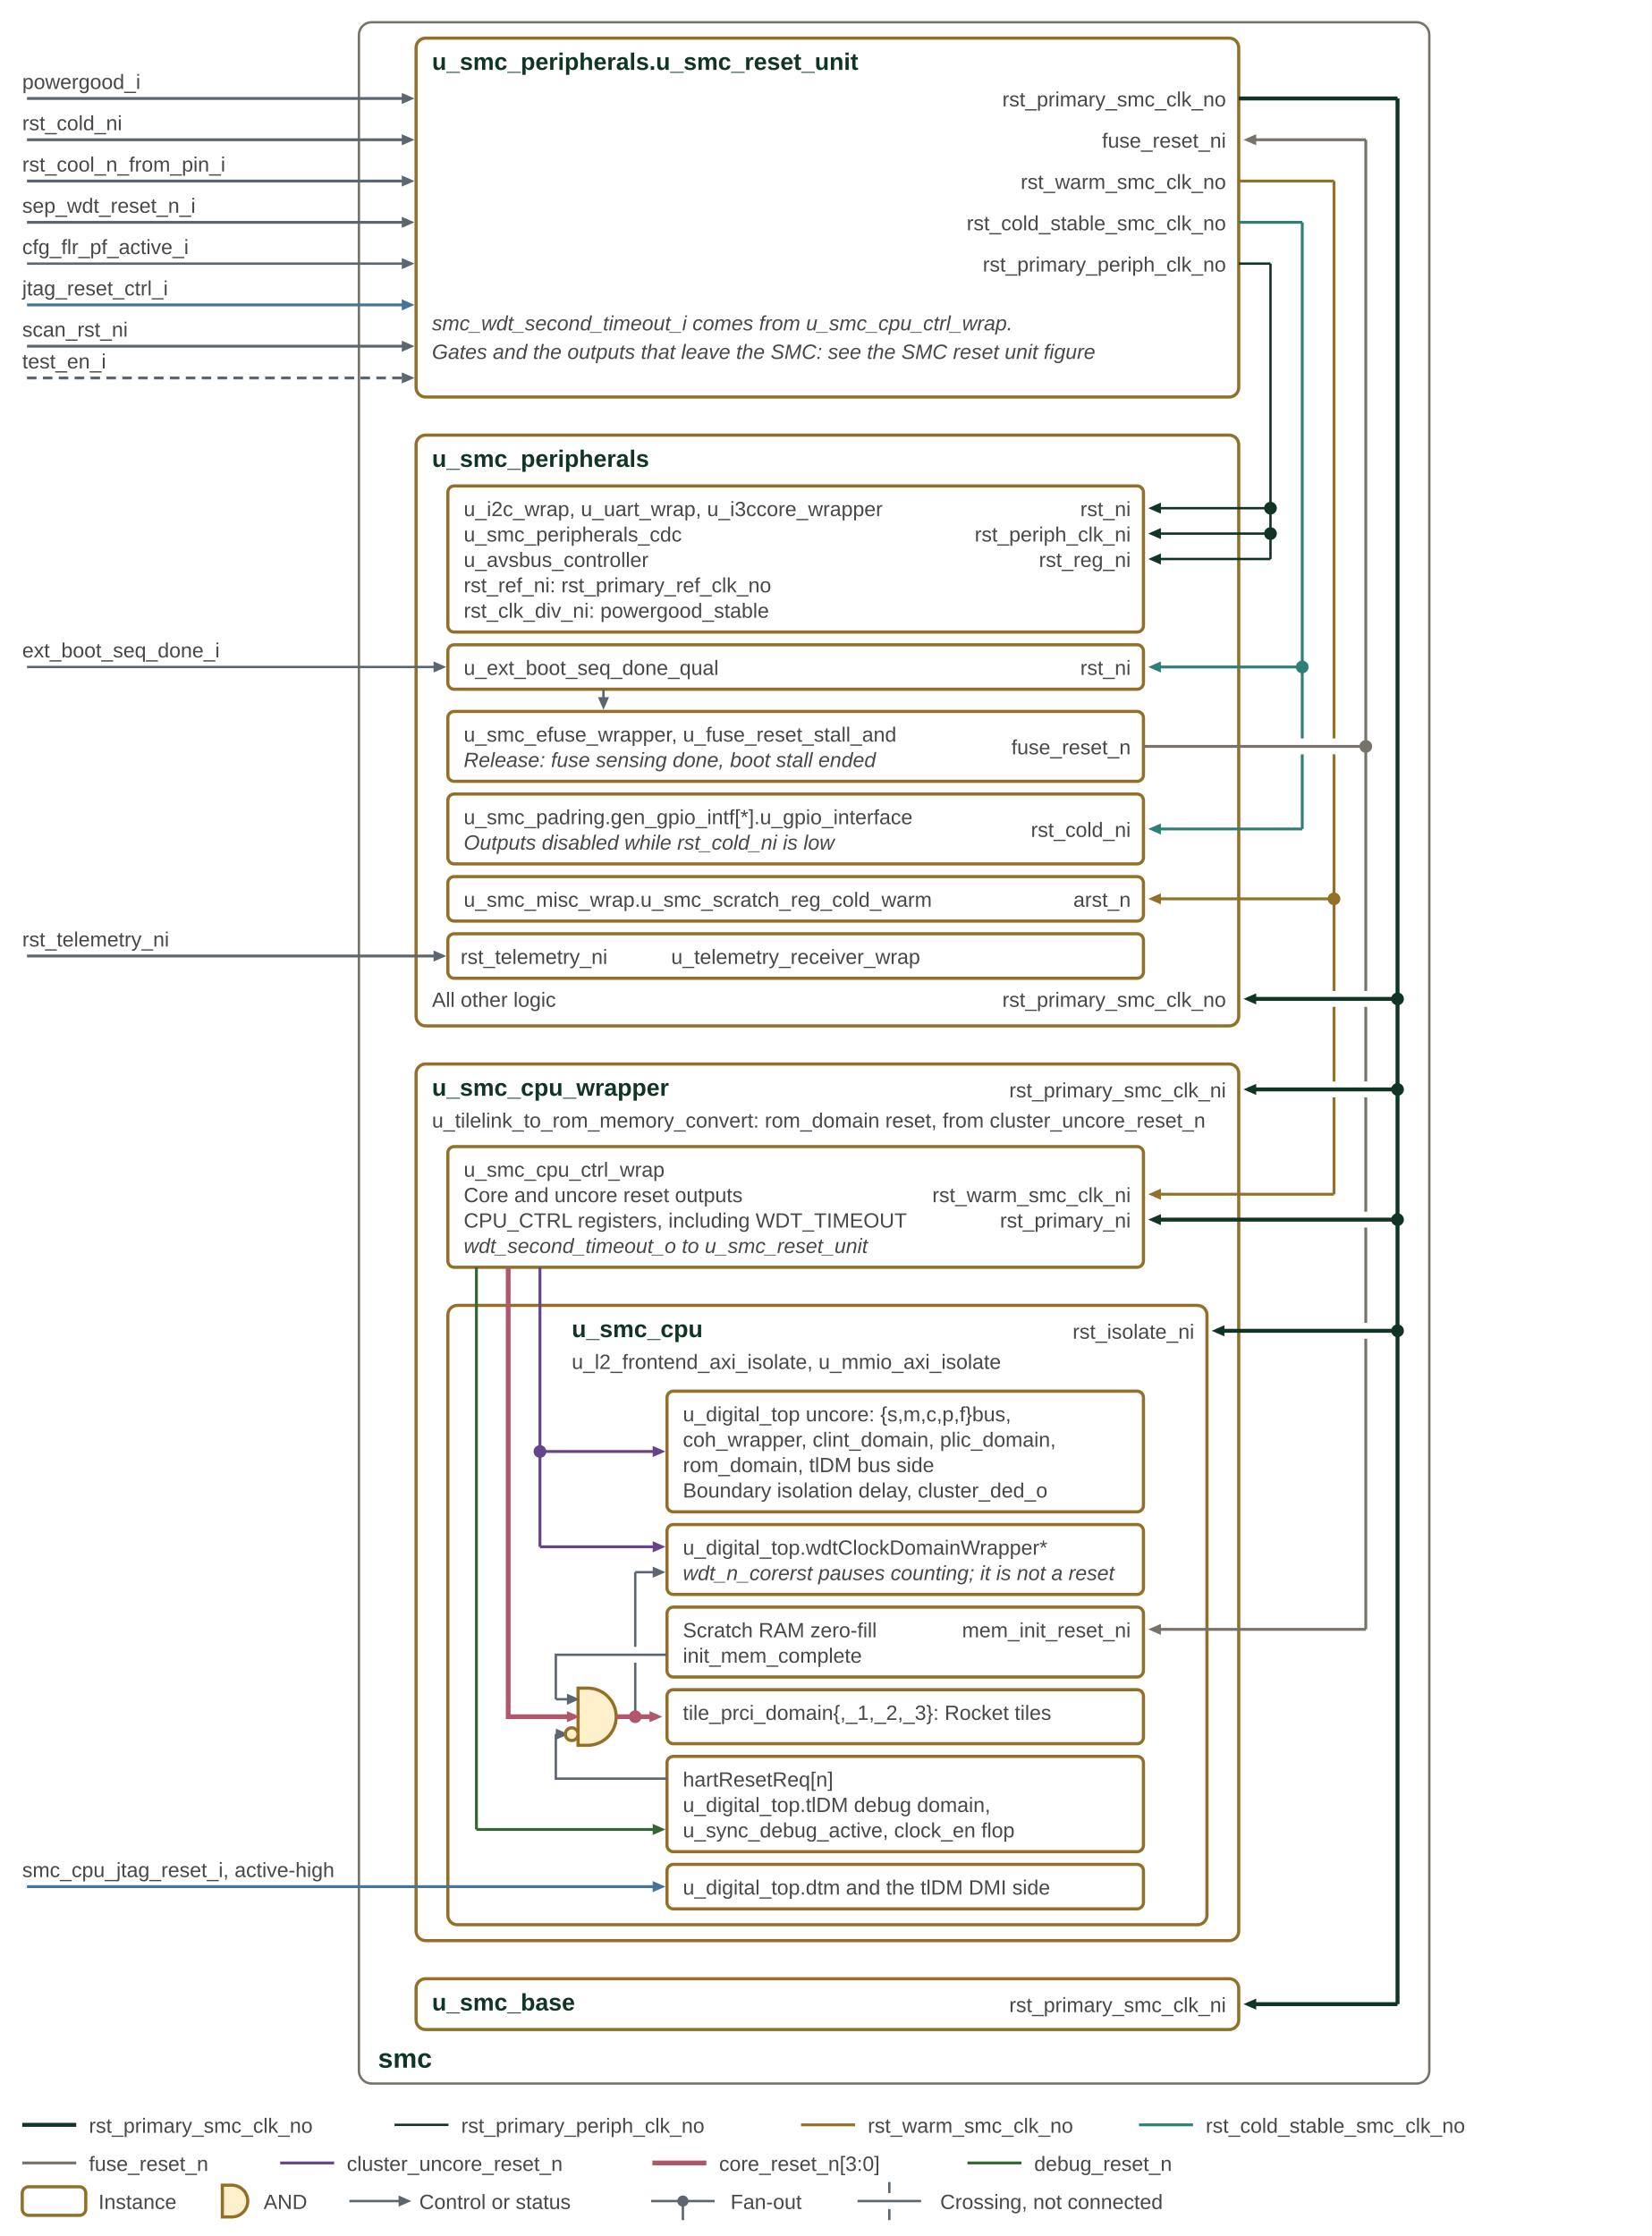
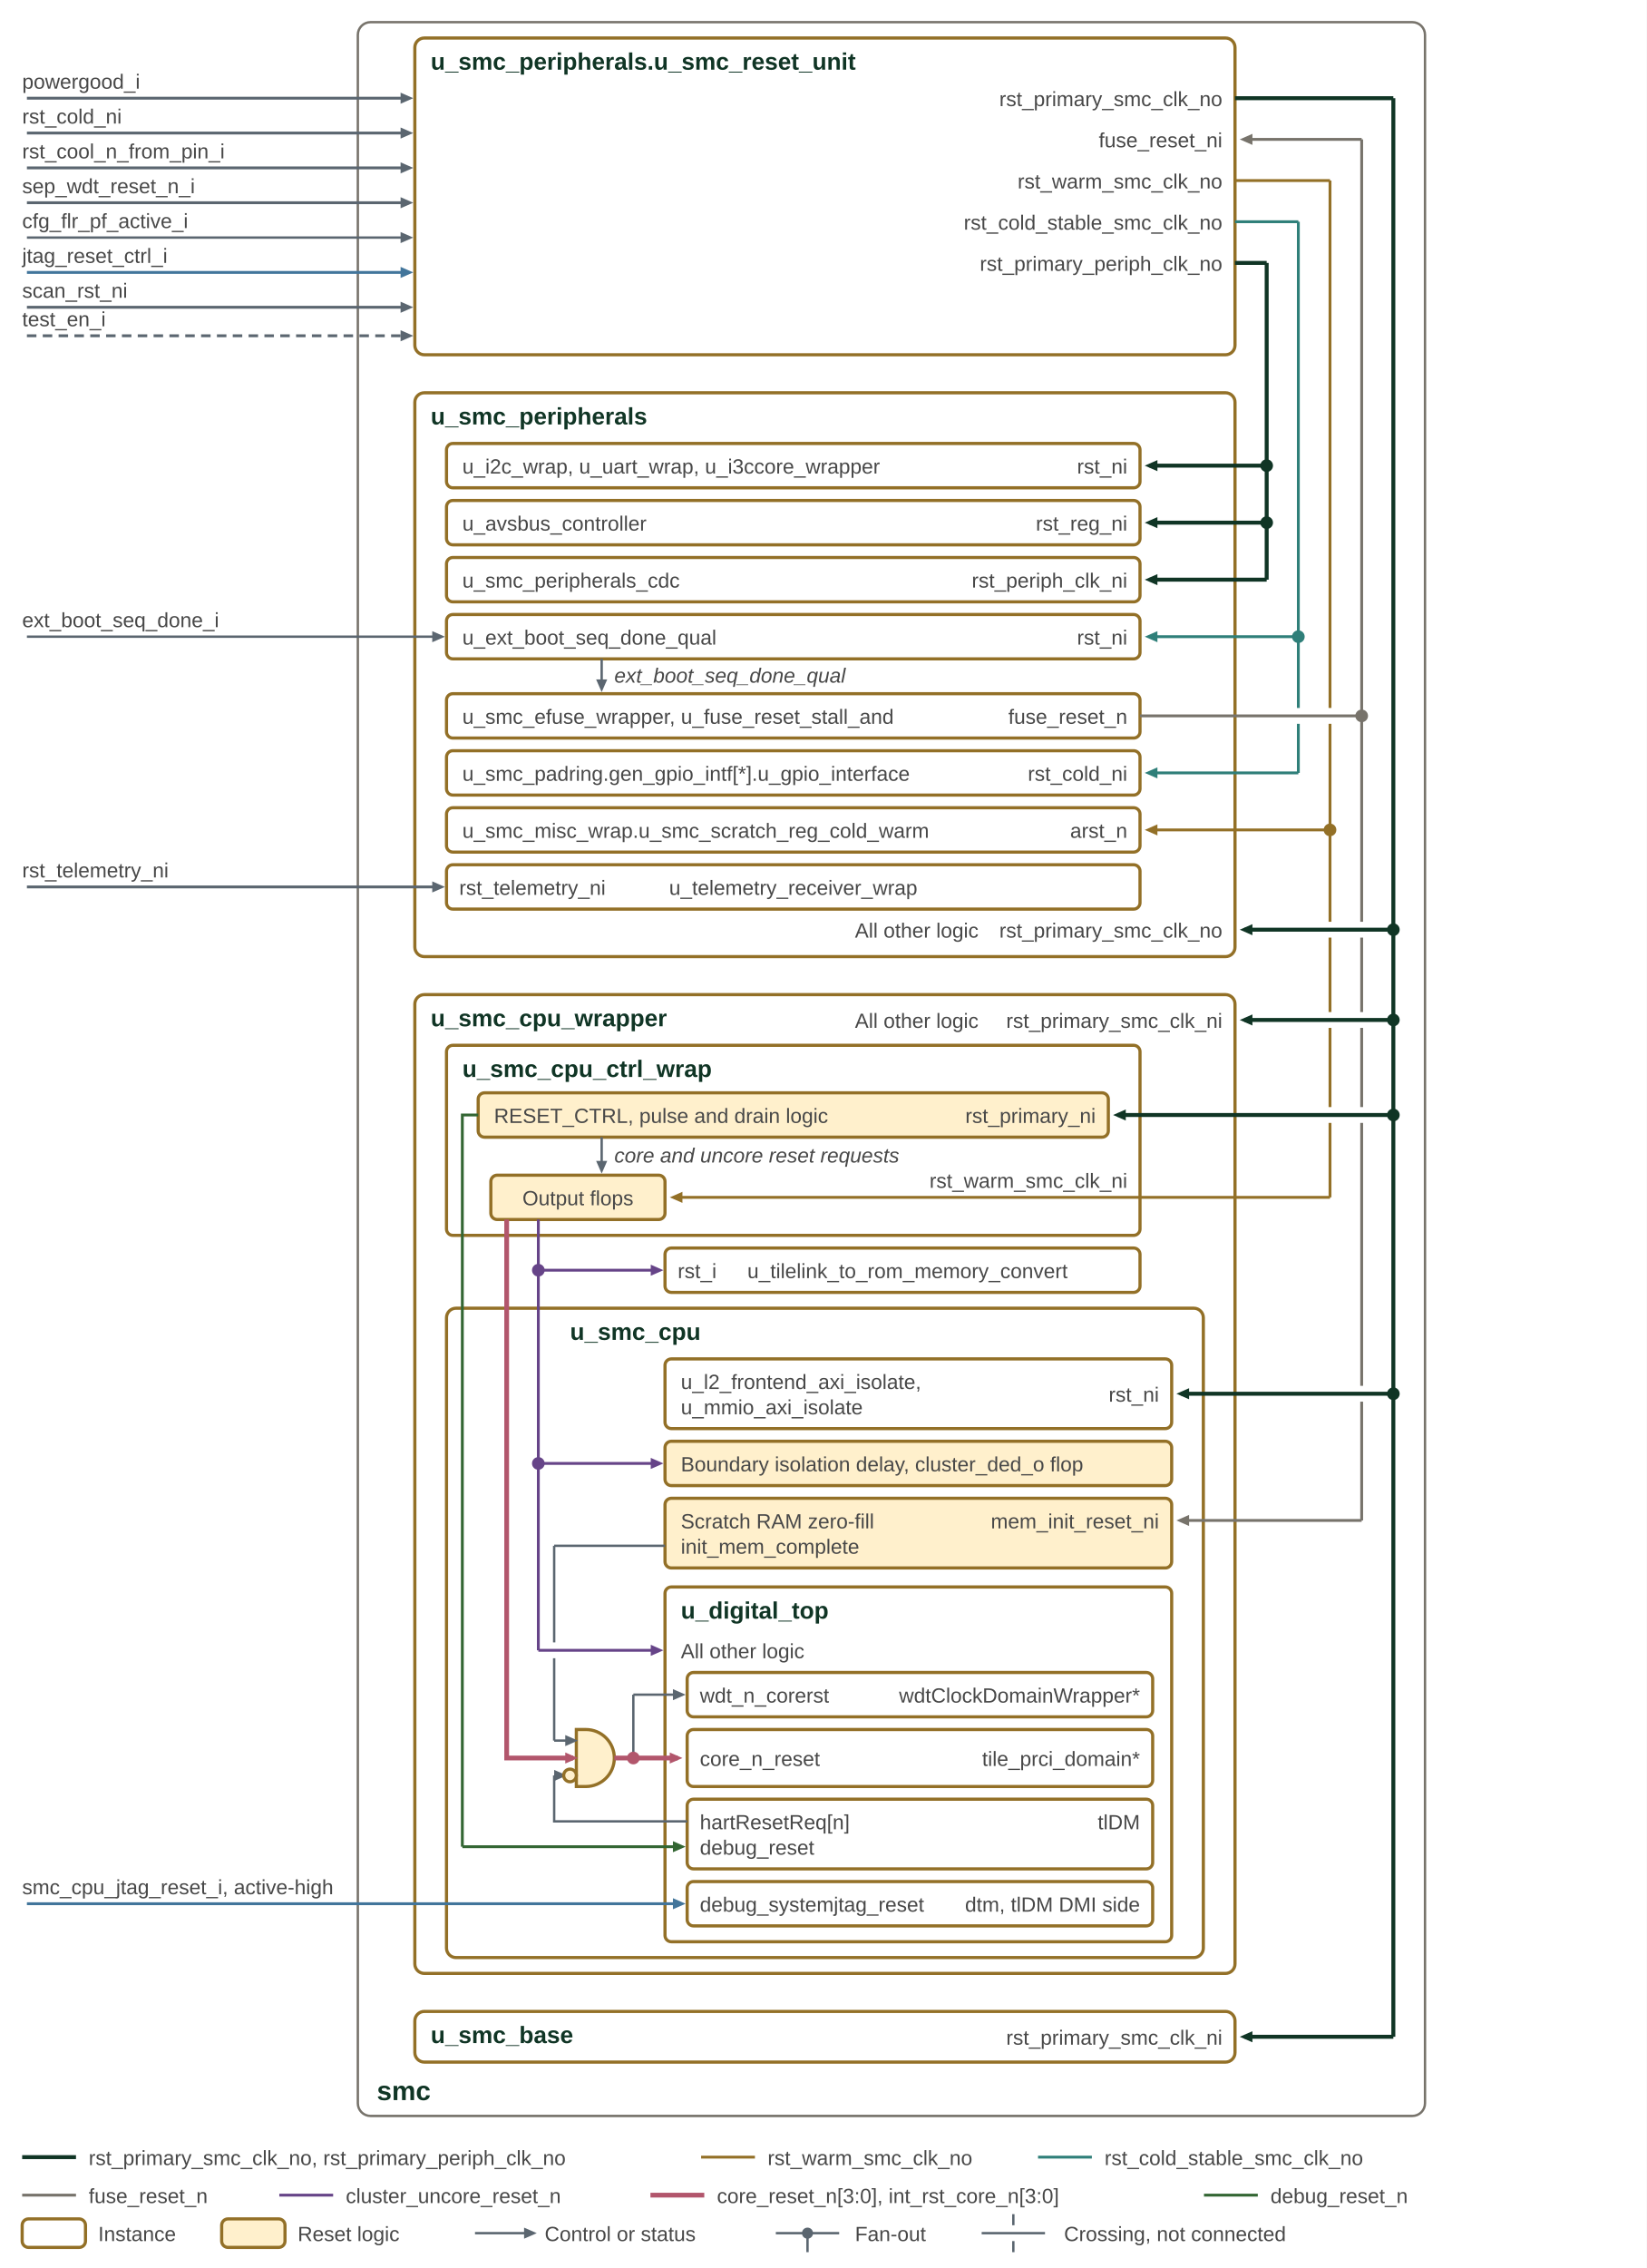
- <svg xmlns="http://www.w3.org/2000/svg" width="1040" height="1408" viewBox="0 0 1040 1408" role="img" aria-labelledby="title desc">
+ <svg xmlns="http://www.w3.org/2000/svg" width="1040" height="1432" viewBox="0 0 1040 1432" role="img" aria-labelledby="title desc">
  <defs>
    <marker id="ae" markerUnits="userSpaceOnUse" markerWidth="10" markerHeight="9" refX="7" refY="4.5" orient="auto">
      <path d="M0,0 L10,4.5 L0,9 Z" fill="#103525" />
    </marker>
    <marker id="as" markerUnits="userSpaceOnUse" markerWidth="10" markerHeight="9" refX="3" refY="4.5" orient="auto">
      <path d="M10,0 L0,4.5 L10,9 Z" fill="#103525" />
    </marker>
    <marker id="ge" markerUnits="userSpaceOnUse" markerWidth="8" markerHeight="7" refX="5" refY="3.5" orient="auto">
      <path d="M0,0 L8,3.5 L0,7 Z" fill="#5b6670" />
    </marker>
    <marker id="gs" markerUnits="userSpaceOnUse" markerWidth="8" markerHeight="7" refX="3" refY="3.5" orient="auto">
      <path d="M8,0 L0,3.5 L8,7 Z" fill="#5b6670" />
    </marker>
    <marker id="je" markerUnits="userSpaceOnUse" markerWidth="8" markerHeight="7" refX="5" refY="3.5" orient="auto">
      <path d="M0,0 L8,3.5 L0,7 Z" fill="#42759b" />
    </marker>
    <marker id="js" markerUnits="userSpaceOnUse" markerWidth="8" markerHeight="7" refX="3" refY="3.5" orient="auto">
      <path d="M8,0 L0,3.5 L8,7 Z" fill="#42759b" />
    </marker>
    <marker id="m-smu" markerUnits="userSpaceOnUse" markerWidth="8" markerHeight="7" refX="5" refY="3.5" orient="auto">
      <path d="M0,0 L8,3.5 L0,7 Z" fill="#103525" />
    </marker>
    <marker id="m-ref" markerUnits="userSpaceOnUse" markerWidth="8" markerHeight="7" refX="5" refY="3.5" orient="auto">
      <path d="M0,0 L8,3.5 L0,7 Z" fill="#2f7f79" />
    </marker>
    <marker id="m-per" markerUnits="userSpaceOnUse" markerWidth="8" markerHeight="7" refX="5" refY="3.5" orient="auto">
      <path d="M0,0 L8,3.5 L0,7 Z" fill="#937027" />
    </marker>
    <marker id="m-tel" markerUnits="userSpaceOnUse" markerWidth="8" markerHeight="7" refX="5" refY="3.5" orient="auto">
      <path d="M0,0 L8,3.5 L0,7 Z" fill="#664488" />
    </marker>
    <marker id="m-wdt" markerUnits="userSpaceOnUse" markerWidth="8" markerHeight="7" refX="5" refY="3.5" orient="auto">
      <path d="M0,0 L8,3.5 L0,7 Z" fill="#77736b" />
    </marker>
    <marker id="m-rosc" markerUnits="userSpaceOnUse" markerWidth="8" markerHeight="7" refX="5" refY="3.5" orient="auto">
      <path d="M0,0 L8,3.5 L0,7 Z" fill="#336633" />
    </marker>
    <marker id="m-jtag" markerUnits="userSpaceOnUse" markerWidth="8" markerHeight="7" refX="5" refY="3.5" orient="auto">
      <path d="M0,0 L8,3.5 L0,7 Z" fill="#42759b" />
    </marker>
    <marker id="m-spi" markerUnits="userSpaceOnUse" markerWidth="8" markerHeight="7" refX="5" refY="3.5" orient="auto">
      <path d="M0,0 L8,3.5 L0,7 Z" fill="#5b6670" />
    </marker>
    <marker id="m-slate" markerUnits="userSpaceOnUse" markerWidth="8" markerHeight="7" refX="5" refY="3.5" orient="auto">
      <path d="M0,0 L8,3.5 L0,7 Z" fill="#5b6670" />
    </marker>
    <marker id="m-pg" markerUnits="userSpaceOnUse" markerWidth="8" markerHeight="7" refX="5" refY="3.5" orient="auto">
      <path d="M0,0 L8,3.5 L0,7 Z" fill="#336633" />
    </marker>
    <marker id="m-bus" markerUnits="userSpaceOnUse" markerWidth="8" markerHeight="7" refX="5" refY="3.5" orient="auto">
      <path d="M0,0 L8,3.5 L0,7 Z" fill="#b2566c" />
    </marker>
    <style>
text { font-family: Arial, sans-serif; font-size: 15px; fill: #484848; }
.t { fill: #484848; }
.b { font-size: 17px; font-weight: bold; fill: #103525; }
.bs { font-size: 15px; font-weight: bold; fill: #103525; }
.h { font-size: 22px; font-weight: bold; fill: #103525; }
.s { font-size: 13px; fill: #484848; }
.si { font-size: 13px; font-style: italic; fill: #484848; }
.pmt { font-size: 12px; font-weight: bold; fill: #ffffff; }
.pst { font-size: 12px; font-weight: bold; fill: #103525; }
.pjt { font-size: 12px; font-weight: bold; fill: #1d4b6e; }
.pct { font-size: 12px; font-weight: bold; fill: #1f5c57; }
.pm { fill: #103525; stroke: #103525; stroke-width: 1.2; }
.ps { fill: #ffffff; stroke: #103525; stroke-width: 1.2; }
.pj { fill: #e8f3ff; stroke: #42759b; stroke-width: 1.2; }
.pc { fill: #d9f0ee; stroke: #2f7f79; stroke-width: 1.2; }
.smu { fill: #ffffff; stroke: #77736b; stroke-width: 1.5; }
.network { fill: #e8f0e8; stroke: #336633; stroke-width: 2; }
.fabric { fill: #fff0cc; stroke: #937027; stroke-width: 2; }
.core { fill: #ffffff; stroke: #937027; stroke-width: 2; }
.future { fill: #ffffff; stroke: #937027; stroke-width: 2; }
.nostroke { stroke: none; }
.fut { fill: none; stroke-dasharray: 7 5; }
.opt { stroke-dasharray: 7 5; }
.hatch { fill: none; stroke: #103525; stroke-opacity: 0.16; stroke-width: 1.2; }
.external { fill: #f2f2f2; stroke: #77736b; stroke-width: 1.5; }
.axi { fill: none; stroke: #103525; stroke-width: 2.5; marker-start: url(#as); marker-end: url(#ae); }
.axio { fill: none; stroke: #103525; stroke-width: 2.5; stroke-dasharray: 8 5; marker-start: url(#as); marker-end: url(#ae); }
.sig { fill: none; stroke: #5b6670; stroke-width: 1.5; marker-start: url(#gs); marker-end: url(#ge); }
.sigo { fill: none; stroke: #5b6670; stroke-width: 1.5; marker-end: url(#ge); }
.jtag { fill: none; stroke: #42759b; stroke-width: 1.8; marker-end: url(#je); }
.jtagb { fill: none; stroke: #42759b; stroke-width: 1.8; marker-start: url(#js); marker-end: url(#je); }
.sigplain { fill: none; stroke: #5b6670; stroke-width: 1.5; }
.n-smu { fill: none; stroke: #103525; stroke-width: 2.5; }
.a-smu { fill: none; stroke: #103525; stroke-width: 2.5; marker-end: url(#m-smu); }
.n-ref { fill: none; stroke: #2f7f79; stroke-width: 1.8; }
.a-ref { fill: none; stroke: #2f7f79; stroke-width: 1.8; marker-end: url(#m-ref); }
.n-per { fill: none; stroke: #937027; stroke-width: 1.8; }
.a-per { fill: none; stroke: #937027; stroke-width: 1.8; marker-end: url(#m-per); }
.n-tel { fill: none; stroke: #664488; stroke-width: 1.8; }
.a-tel { fill: none; stroke: #664488; stroke-width: 1.8; marker-end: url(#m-tel); }
.n-wdt { fill: none; stroke: #77736b; stroke-width: 1.8; }
.a-wdt { fill: none; stroke: #77736b; stroke-width: 1.8; marker-end: url(#m-wdt); }
.n-rosc { fill: none; stroke: #336633; stroke-width: 1.8; }
.a-rosc { fill: none; stroke: #336633; stroke-width: 1.8; marker-end: url(#m-rosc); }
.n-jtag { fill: none; stroke: #42759b; stroke-width: 1.8; }
.a-jtag { fill: none; stroke: #42759b; stroke-width: 1.8; marker-end: url(#m-jtag); }
.n-spi { fill: none; stroke: #5b6670; stroke-width: 1.8; }
.a-spi { fill: none; stroke: #5b6670; stroke-width: 1.8; marker-end: url(#m-spi); }
.n-slate { fill: none; stroke: #5b6670; stroke-width: 1.8; }
.a-slate { fill: none; stroke: #5b6670; stroke-width: 1.8; marker-end: url(#m-slate); }
.n-pg { fill: none; stroke: #336633; stroke-width: 1.8; }
.a-pg { fill: none; stroke: #336633; stroke-width: 1.8; marker-end: url(#m-pg); }
.n-bus { fill: none; stroke: #b2566c; stroke-width: 3; }
.a-bus { fill: none; stroke: #b2566c; stroke-width: 3; marker-end: url(#m-bus); }
.n-dash { fill: none; stroke: #5b6670; stroke-width: 1.8; stroke-dasharray: 6 4; }
.a-dash { fill: none; stroke: #5b6670; stroke-width: 1.8; stroke-dasharray: 6 4; marker-end: url(#m-slate); }
- .n-smut { fill: none; stroke: #103525; stroke-width: 1.5; }
- .a-smut { fill: none; stroke: #103525; stroke-width: 1.5; marker-end: url(#m-smu); }
</style>
  </defs>
-   <rect width="1040" height="1408" fill="#ffffff" />
-   <rect class="smu" x="226" y="14" width="674" height="1298" rx="8" />
-   <rect class="core" x="262" y="24" width="518" height="226" rx="6" />
+   <rect width="1040" height="1432" fill="#ffffff" />
+   <rect class="smu" x="226" y="14" width="674" height="1322" rx="8" />
+   <rect class="core" x="262" y="24" width="518" height="200" rx="6" />
  <text class="bs" x="272" y="44" text-anchor="start">u_smc_peripherals.u_smc_reset_unit</text>
  <text class="s" x="14" y="56" text-anchor="start">powergood_i</text>
  <path class="a-slate" d="M17,62 L258,62" />
-   <text class="s" x="14" y="82" text-anchor="start">rst_cold_ni</text>
-   <path class="a-slate" d="M17,88 L258,88" />
-   <text class="s" x="14" y="108" text-anchor="start">rst_cool_n_from_pin_i</text>
-   <path class="a-slate" d="M17,114 L258,114" />
-   <text class="s" x="14" y="134" text-anchor="start">sep_wdt_reset_n_i</text>
-   <path class="a-slate" d="M17,140 L258,140" />
-   <text class="s" x="14" y="160" text-anchor="start">cfg_flr_pf_active_i</text>
-   <path class="sigo" d="M17,166 L258,166" />
-   <text class="s" x="14" y="186" text-anchor="start">jtag_reset_ctrl_i</text>
-   <path class="a-jtag" d="M17,192 L258,192" />
-   <text class="s" x="14" y="212" text-anchor="start">scan_rst_ni</text>
-   <path class="a-slate" d="M17,218 L258,218" />
-   <text class="s" x="14" y="232" text-anchor="start">test_en_i</text>
-   <path class="a-dash" d="M17,238 L258,238" />
+   <text class="s" x="14" y="78" text-anchor="start">rst_cold_ni</text>
+   <path class="a-slate" d="M17,84 L258,84" />
+   <text class="s" x="14" y="100" text-anchor="start">rst_cool_n_from_pin_i</text>
+   <path class="a-slate" d="M17,106 L258,106" />
+   <text class="s" x="14" y="122" text-anchor="start">sep_wdt_reset_n_i</text>
+   <path class="a-slate" d="M17,128 L258,128" />
+   <text class="s" x="14" y="144" text-anchor="start">cfg_flr_pf_active_i</text>
+   <path class="sigo" d="M17,150 L258,150" />
+   <text class="s" x="14" y="166" text-anchor="start">jtag_reset_ctrl_i</text>
+   <path class="a-jtag" d="M17,172 L258,172" />
+   <text class="s" x="14" y="188" text-anchor="start">scan_rst_ni</text>
+   <path class="a-slate" d="M17,194 L258,194" />
+   <text class="s" x="14" y="206" text-anchor="start">test_en_i</text>
+   <path class="a-dash" d="M17,212 L258,212" />
  <text class="s" x="772" y="67" text-anchor="end">rst_primary_smc_clk_no</text>
  <path class="n-smu" d="M780,62 L880,62" />
  <text class="s" x="772" y="119" text-anchor="end">rst_warm_smc_clk_no</text>
  <path class="n-per" d="M780,114 L840,114" />
  <text class="s" x="772" y="145" text-anchor="end">rst_cold_stable_smc_clk_no</text>
  <path class="n-ref" d="M780,140 L820,140" />
  <text class="s" x="772" y="171" text-anchor="end">rst_primary_periph_clk_no</text>
-   <path class="n-smut" d="M780,166 L800,166" />
+   <path class="n-smu" d="M780,166 L800,166" />
  <text class="s" x="772" y="93" text-anchor="end">fuse_reset_ni</text>
  <path class="a-wdt" d="M860,88 L786,88" />
-   <text class="si" x="272" y="208" text-anchor="start">smc_wdt_second_timeout_i comes from u_smc_cpu_ctrl_wrap.</text>
-   <text class="si" x="272" y="226" text-anchor="start">Gates and the outputs that leave the SMC: see the SMC reset unit figure</text>
-   <rect class="core" x="262" y="274" width="518" height="372" rx="6" />
-   <text class="bs" x="272" y="294" text-anchor="start">u_smc_peripherals</text>
-   <rect class="core" x="282" y="306" width="438" height="92" rx="4" />
-   <text class="s" x="292" y="325" text-anchor="start">u_i2c_wrap, u_uart_wrap, u_i3ccore_wrapper</text>
-   <text class="s" x="292" y="341" text-anchor="start">u_smc_peripherals_cdc</text>
-   <text class="s" x="292" y="357" text-anchor="start">u_avsbus_controller</text>
-   <text class="s" x="292" y="373" text-anchor="start">rst_ref_ni: rst_primary_ref_clk_no</text>
-   <text class="s" x="292" y="389" text-anchor="start">rst_clk_div_ni: powergood_stable</text>
-   <text class="s" x="712" y="325" text-anchor="end">rst_ni</text>
-   <path class="a-smut" d="M800,320 L726,320" />
-   <text class="s" x="712" y="341" text-anchor="end">rst_periph_clk_ni</text>
-   <path class="a-smut" d="M800,336 L726,336" />
-   <text class="s" x="712" y="357" text-anchor="end">rst_reg_ni</text>
-   <path class="a-smut" d="M800,352 L726,352" />
-   <rect class="core" x="282" y="406" width="438" height="28" rx="4" />
-   <text class="s" x="292" y="425" text-anchor="start">u_ext_boot_seq_done_qual</text>
-   <text class="s" x="712" y="425" text-anchor="end">rst_ni</text>
-   <path class="a-ref" d="M820,420 L726,420" />
-   <text class="s" x="14" y="414" text-anchor="start">ext_boot_seq_done_i</text>
-   <path class="sigo" d="M17,420 L278,420" />
-   <rect class="core" x="282" y="448" width="438" height="44" rx="4" />
-   <text class="s" x="292" y="467" text-anchor="start">u_smc_efuse_wrapper, u_fuse_reset_stall_and</text>
-   <text class="si" x="292" y="483" text-anchor="start">Release: fuse sensing done, boot stall ended</text>
-   <text class="s" x="712" y="475" text-anchor="end">fuse_reset_n</text>
-   <path class="sigo" d="M380,434 L380,444" />
-   <path class="n-wdt" d="M720,470 L860,470" />
-   <rect class="core" x="282" y="500" width="438" height="44" rx="4" />
-   <text class="s" x="292" y="519" text-anchor="start">u_smc_padring.gen_gpio_intf[*].u_gpio_interface</text>
-   <text class="si" x="292" y="535" text-anchor="start">Outputs disabled while rst_cold_ni is low</text>
-   <text class="s" x="712" y="527" text-anchor="end">rst_cold_ni</text>
-   <path class="a-ref" d="M820,522 L726,522" />
-   <rect class="core" x="282" y="552" width="438" height="28" rx="4" />
-   <text class="s" x="292" y="571" text-anchor="start">u_smc_misc_wrap.u_smc_scratch_reg_cold_warm</text>
-   <text class="s" x="712" y="571" text-anchor="end">arst_n</text>
-   <path class="a-per" d="M840,566 L726,566" />
-   <rect class="core" x="282" y="588" width="438" height="28" rx="4" />
-   <text class="s" x="501" y="607" text-anchor="middle">u_telemetry_receiver_wrap</text>
-   <text class="s" x="290" y="607" text-anchor="start">rst_telemetry_ni</text>
-   <text class="s" x="14" y="596" text-anchor="start">rst_telemetry_ni</text>
-   <path class="a-slate" d="M17,602 L278,602" />
-   <text class="s" x="272" y="634" text-anchor="start">All other logic</text>
-   <text class="s" x="772" y="634" text-anchor="end">rst_primary_smc_clk_no</text>
-   <path class="a-smu" d="M880,629 L786,629" />
-   <rect class="core" x="262" y="670" width="518" height="552" rx="6" />
-   <text class="bs" x="272" y="690" text-anchor="start">u_smc_cpu_wrapper</text>
-   <text class="s" x="772" y="691" text-anchor="end">rst_primary_smc_clk_ni</text>
-   <path class="a-smu" d="M880,686 L786,686" />
-   <text class="s" x="272" y="710" text-anchor="start">u_tilelink_to_rom_memory_convert: rom_domain reset, from cluster_uncore_reset_n</text>
-   <rect class="core" x="282" y="722" width="438" height="76" rx="4" />
-   <text class="s" x="292" y="741" text-anchor="start">u_smc_cpu_ctrl_wrap</text>
-   <text class="s" x="292" y="757" text-anchor="start">Core and uncore reset outputs</text>
-   <text class="s" x="292" y="773" text-anchor="start">CPU_CTRL registers, including WDT_TIMEOUT</text>
-   <text class="si" x="292" y="789" text-anchor="start">wdt_second_timeout_o to u_smc_reset_unit</text>
-   <text class="s" x="712" y="757" text-anchor="end">rst_warm_smc_clk_ni</text>
-   <path class="a-per" d="M840,752 L726,752" />
-   <text class="s" x="712" y="773" text-anchor="end">rst_primary_ni</text>
-   <path class="a-smu" d="M880,768 L726,768" />
-   <rect class="core" x="282" y="822" width="478" height="390" rx="6" />
-   <text class="bs" x="360" y="842" text-anchor="start">u_smc_cpu</text>
-   <text class="s" x="752" y="843" text-anchor="end">rst_isolate_ni</text>
-   <path class="a-smu" d="M880,838 L766,838" />
-   <text class="s" x="360" y="862" text-anchor="start">u_l2_frontend_axi_isolate, u_mmio_axi_isolate</text>
-   <rect class="core" x="420" y="876" width="300" height="76" rx="4" />
-   <text class="s" x="430" y="895" text-anchor="start">u_digital_top uncore: {s,m,c,p,f}bus,</text>
-   <text class="s" x="430" y="911" text-anchor="start">coh_wrapper, clint_domain, plic_domain,</text>
-   <text class="s" x="430" y="927" text-anchor="start">rom_domain, tlDM bus side</text>
-   <text class="s" x="430" y="943" text-anchor="start">Boundary isolation delay, cluster_ded_o</text>
-   <rect class="core" x="420" y="960" width="300" height="44" rx="4" />
-   <text class="s" x="430" y="979" text-anchor="start">u_digital_top.wdtClockDomainWrapper*</text>
-   <text class="si" x="430" y="995" text-anchor="start">wdt_n_corerst pauses counting; it is not a reset</text>
-   <rect class="core" x="420" y="1012" width="300" height="44" rx="4" />
-   <text class="s" x="430" y="1031" text-anchor="start">Scratch RAM zero-fill</text>
-   <text class="s" x="430" y="1047" text-anchor="start">init_mem_complete</text>
-   <text class="s" x="712" y="1031" text-anchor="end">mem_init_reset_ni</text>
-   <path class="a-wdt" d="M860,1026 L726,1026" />
-   <rect class="core" x="420" y="1064" width="300" height="34" rx="4" />
-   <text class="s" x="430" y="1083" text-anchor="start">tile_prci_domain{,_1,_2,_3}: Rocket tiles</text>
-   <rect class="core" x="420" y="1106" width="300" height="60" rx="4" />
-   <text class="s" x="430" y="1125" text-anchor="start">hartResetReq[n]</text>
-   <text class="s" x="430" y="1141" text-anchor="start">u_digital_top.tlDM debug domain,</text>
-   <text class="s" x="430" y="1157" text-anchor="start">u_sync_debug_active, clock_en flop</text>
-   <rect class="core" x="420" y="1174" width="300" height="28" rx="4" />
-   <text class="s" x="430" y="1193" text-anchor="start">u_digital_top.dtm and the tlDM DMI side</text>
-   <text class="s" x="14" y="1182" text-anchor="start">smc_cpu_jtag_reset_i, active-high</text>
-   <path class="a-jtag" d="M17,1188 L416,1188" />
-   <path class="fabric" d="M364,1063 L370,1063 A18,18 0 0 1 370,1099 L364,1099 Z" />
-   <path class="n-tel" d="M340,798 L340,974" />
-   <path class="a-tel" d="M340,914 L416,914" />
-   <path class="a-tel" d="M340,974 L416,974" />
-   <path class="n-bus" d="M320,798 L320,1081 L360,1081" />
-   <path class="a-bus" d="M358,1081 L362,1081" />
-   <path class="n-pg" d="M300,798 L300,1152" />
-   <path class="a-pg" d="M300,1152 L416,1152" />
-   <path class="a-bus" d="M388,1081 L414,1081" />
-   <path class="sigo" d="M400,990 L416,990" />
-   <path class="sigplain" d="M420,1042 L350,1042 L350,1070" />
-   <path class="sigo" d="M350,1070 L362,1070" />
-   <path class="sigplain" d="M420,1120 L350,1120 L350,1092" />
-   <path class="sigo" d="M350,1092 L355,1092" />
-   <circle class="fabric" cx="360" cy="1092" r="4" />
-   <rect class="core" x="262" y="1246" width="518" height="32" rx="6" />
-   <text class="bs" x="272" y="1266" text-anchor="start">u_smc_base</text>
-   <text class="s" x="772" y="1267" text-anchor="end">rst_primary_smc_clk_ni</text>
-   <path class="a-smu" d="M880,1262 L786,1262" />
-   <text class="b" x="238" y="1302" text-anchor="start">smc</text>
-   <path class="n-smut" d="M800,166 L800,352" />
-   <path class="n-ref" d="M820,140 L820,465 M820,475 L820,522" />
-   <path class="n-per" d="M840,114 L840,465 M840,475 L840,624 M840,634 L840,681 M840,691 L840,752" />
-   <path class="n-wdt" d="M860,88 L860,624 M860,634 L860,681 M860,691 L860,763 M860,773 L860,833 M860,843 L860,1026" />
-   <path class="n-smu" d="M880,62 L880,1262" />
-   <path class="sigplain" d="M400,990 L400,1037 M400,1047 L400,1081" />
-   <circle cx="860" cy="470" r="4" fill="#77736b" />
-   <circle cx="340" cy="914" r="4" fill="#664488" />
-   <circle cx="400" cy="1081" r="4" fill="#b2566c" />
-   <circle cx="800" cy="320" r="4" fill="#103525" />
-   <circle cx="800" cy="336" r="4" fill="#103525" />
-   <circle cx="820" cy="420" r="4" fill="#2f7f79" />
-   <circle cx="840" cy="566" r="4" fill="#937027" />
-   <circle cx="880" cy="629" r="4" fill="#103525" />
-   <circle cx="880" cy="686" r="4" fill="#103525" />
-   <circle cx="880" cy="768" r="4" fill="#103525" />
-   <circle cx="880" cy="838" r="4" fill="#103525" />
-   <path class="n-smu" d="M14,1338 L48,1338" />
-   <text class="s" x="56" y="1343" text-anchor="start">rst_primary_smc_clk_no</text>
-   <path class="n-smut" d="M248.4,1338 L282.4,1338" />
-   <text class="s" x="290.4" y="1343" text-anchor="start">rst_primary_periph_clk_no</text>
-   <path class="n-per" d="M504.4,1338 L538.4,1338" />
-   <text class="s" x="546.4" y="1343" text-anchor="start">rst_warm_smc_clk_no</text>
-   <path class="n-ref" d="M717.2,1338 L751.2,1338" />
-   <text class="s" x="759.2" y="1343" text-anchor="start">rst_cold_stable_smc_clk_no</text>
-   <path class="n-wdt" d="M14,1362 L48,1362" />
-   <text class="s" x="56" y="1367" text-anchor="start">fuse_reset_n</text>
-   <path class="n-tel" d="M176.4,1362 L210.4,1362" />
-   <text class="s" x="218.4" y="1367" text-anchor="start">cluster_uncore_reset_n</text>
-   <path class="n-bus" d="M410.8,1362 L444.8,1362" />
-   <text class="s" x="452.8" y="1367" text-anchor="start">core_reset_n[3:0]</text>
-   <path class="n-pg" d="M609.2,1362 L643.2,1362" />
-   <text class="s" x="651.2" y="1367" text-anchor="start">debug_reset_n</text>
-   <rect class="core" x="14" y="1377" width="40" height="18" rx="4" />
-   <text class="s" x="62" y="1391" text-anchor="start">Instance</text>
-   <path class="fabric" d="M140,1376 L146,1376 A10,10 0 0 1 146,1396 L140,1396 Z" />
-   <text class="s" x="166" y="1391" text-anchor="start">AND</text>
-   <path class="sigo" d="M220,1386 L256,1386" />
-   <text class="s" x="264" y="1391" text-anchor="start">Control or status</text>
-   <path class="sigplain" d="M410,1386 L450,1386" />
-   <path class="sigplain" d="M430,1386 L430,1398" />
-   <circle cx="430" cy="1386" r="3.5" fill="#5b6670" />
-   <text class="s" x="460" y="1391" text-anchor="start">Fan-out</text>
-   <path class="sigplain" d="M540,1386 L580,1386" />
-   <path class="sigplain" d="M560,1374 L560,1381 M560,1391 L560,1398" />
-   <text class="s" x="592" y="1391" text-anchor="start">Crossing, not connected</text>
+   <rect class="core" x="262" y="248" width="518" height="356" rx="6" />
+   <text class="bs" x="272" y="268" text-anchor="start">u_smc_peripherals</text>
+   <rect class="core" x="282" y="280" width="438" height="28" rx="4" />
+   <text class="s" x="292" y="299" text-anchor="start">u_i2c_wrap, u_uart_wrap, u_i3ccore_wrapper</text>
+   <text class="s" x="712" y="299" text-anchor="end">rst_ni</text>
+   <path class="a-smu" d="M800,294 L726,294" />
+   <rect class="core" x="282" y="316" width="438" height="28" rx="4" />
+   <text class="s" x="292" y="335" text-anchor="start">u_avsbus_controller</text>
+   <text class="s" x="712" y="335" text-anchor="end">rst_reg_ni</text>
+   <path class="a-smu" d="M800,330 L726,330" />
+   <rect class="core" x="282" y="352" width="438" height="28" rx="4" />
+   <text class="s" x="292" y="371" text-anchor="start">u_smc_peripherals_cdc</text>
+   <text class="s" x="712" y="371" text-anchor="end">rst_periph_clk_ni</text>
+   <path class="a-smu" d="M800,366 L726,366" />
+   <rect class="core" x="282" y="388" width="438" height="28" rx="4" />
+   <text class="s" x="292" y="407" text-anchor="start">u_ext_boot_seq_done_qual</text>
+   <text class="s" x="712" y="407" text-anchor="end">rst_ni</text>
+   <path class="a-ref" d="M820,402 L726,402" />
+   <text class="s" x="14" y="396" text-anchor="start">ext_boot_seq_done_i</text>
+   <path class="sigo" d="M17,402 L278,402" />
+   <text class="si" x="388" y="431" text-anchor="start">ext_boot_seq_done_qual</text>
+   <rect class="core" x="282" y="438" width="438" height="28" rx="4" />
+   <text class="s" x="292" y="457" text-anchor="start">u_smc_efuse_wrapper, u_fuse_reset_stall_and</text>
+   <text class="s" x="712" y="457" text-anchor="end">fuse_reset_n</text>
+   <path class="sigo" d="M380,416 L380,434" />
+   <path class="n-wdt" d="M720,452 L860,452" />
+   <rect class="core" x="282" y="474" width="438" height="28" rx="4" />
+   <text class="s" x="292" y="493" text-anchor="start">u_smc_padring.gen_gpio_intf[*].u_gpio_interface</text>
+   <text class="s" x="712" y="493" text-anchor="end">rst_cold_ni</text>
+   <path class="a-ref" d="M820,488 L726,488" />
+   <rect class="core" x="282" y="510" width="438" height="28" rx="4" />
+   <text class="s" x="292" y="529" text-anchor="start">u_smc_misc_wrap.u_smc_scratch_reg_cold_warm</text>
+   <text class="s" x="712" y="529" text-anchor="end">arst_n</text>
+   <path class="a-per" d="M840,524 L726,524" />
+   <rect class="core" x="282" y="546" width="438" height="28" rx="4" />
+   <text class="s" x="501" y="565" text-anchor="middle">u_telemetry_receiver_wrap</text>
+   <text class="s" x="290" y="565" text-anchor="start">rst_telemetry_ni</text>
+   <text class="s" x="14" y="554" text-anchor="start">rst_telemetry_ni</text>
+   <path class="a-slate" d="M17,560 L278,560" />
+   <text class="s" x="618" y="592" text-anchor="end">All other logic</text>
+   <text class="s" x="772" y="592" text-anchor="end">rst_primary_smc_clk_no</text>
+   <path class="a-smu" d="M880,587 L786,587" />
+   <rect class="core" x="262" y="628" width="518" height="618" rx="6" />
+   <text class="bs" x="272" y="648" text-anchor="start">u_smc_cpu_wrapper</text>
+   <text class="s" x="618" y="649" text-anchor="end">All other logic</text>
+   <text class="s" x="772" y="649" text-anchor="end">rst_primary_smc_clk_ni</text>
+   <path class="a-smu" d="M880,644 L786,644" />
+   <rect class="core" x="282" y="660" width="438" height="120" rx="4" />
+   <text class="bs" x="292" y="680" text-anchor="start">u_smc_cpu_ctrl_wrap</text>
+   <rect class="fabric" x="302" y="690" width="398" height="28" rx="4" />
+   <text class="s" x="312" y="709" text-anchor="start">RESET_CTRL, pulse and drain logic</text>
+   <text class="s" x="692" y="709" text-anchor="end">rst_primary_ni</text>
+   <path class="a-smu" d="M880,704 L706,704" />
+   <rect class="fabric" x="310" y="742" width="110" height="28" rx="4" />
+   <text class="s" x="365" y="761" text-anchor="middle">Output flops</text>
+   <text class="s" x="712" y="750" text-anchor="end">rst_warm_smc_clk_ni</text>
+   <path class="a-per" d="M840,756 L426,756" />
+   <path class="sigo" d="M380,718 L380,738" />
+   <text class="si" x="388" y="734" text-anchor="start">core and uncore reset requests</text>
+   <rect class="core" x="420" y="788" width="300" height="28" rx="4" />
+   <text class="s" x="428" y="807" text-anchor="start">rst_i</text>
+   <text class="s" x="472" y="807" text-anchor="start">u_tilelink_to_rom_memory_convert</text>
+   <rect class="core" x="282" y="826" width="478" height="410" rx="6" />
+   <text class="bs" x="360" y="846" text-anchor="start">u_smc_cpu</text>
+   <rect class="core" x="420" y="858" width="320" height="44" rx="4" />
+   <text class="s" x="430" y="877" text-anchor="start">u_l2_frontend_axi_isolate,</text>
+   <text class="s" x="430" y="893" text-anchor="start">u_mmio_axi_isolate</text>
+   <text class="s" x="732" y="885" text-anchor="end">rst_ni</text>
+   <path class="a-smu" d="M880,880 L746,880" />
+   <rect class="fabric" x="420" y="910" width="320" height="28" rx="4" />
+   <text class="s" x="430" y="929" text-anchor="start">Boundary isolation delay, cluster_ded_o flop</text>
+   <rect class="fabric" x="420" y="946" width="320" height="44" rx="4" />
+   <text class="s" x="430" y="965" text-anchor="start">Scratch RAM zero-fill</text>
+   <text class="s" x="430" y="981" text-anchor="start">init_mem_complete</text>
+   <text class="s" x="732" y="965" text-anchor="end">mem_init_reset_ni</text>
+   <path class="a-wdt" d="M860,960 L746,960" />
+   <rect class="core" x="420" y="1002" width="320" height="224" rx="4" />
+   <text class="bs" x="430" y="1022" text-anchor="start">u_digital_top</text>
+   <text class="s" x="430" y="1047" text-anchor="start">All other logic</text>
+   <rect class="core" x="434" y="1056" width="294" height="28" rx="4" />
+   <text class="s" x="442" y="1075" text-anchor="start">wdt_n_corerst</text>
+   <text class="s" x="720" y="1075" text-anchor="end">wdtClockDomainWrapper*</text>
+   <rect class="core" x="434" y="1092" width="294" height="36" rx="4" />
+   <text class="s" x="442" y="1115" text-anchor="start">core_n_reset</text>
+   <text class="s" x="720" y="1115" text-anchor="end">tile_prci_domain*</text>
+   <rect class="core" x="434" y="1136" width="294" height="44" rx="4" />
+   <text class="s" x="442" y="1155" text-anchor="start">hartResetReq[n]</text>
+   <text class="s" x="442" y="1171" text-anchor="start">debug_reset</text>
+   <text class="s" x="720" y="1155" text-anchor="end">tlDM</text>
+   <rect class="core" x="434" y="1188" width="294" height="28" rx="4" />
+   <text class="s" x="442" y="1207" text-anchor="start">debug_systemjtag_reset</text>
+   <text class="s" x="720" y="1207" text-anchor="end">dtm, tlDM DMI side</text>
+   <text class="s" x="14" y="1196" text-anchor="start">smc_cpu_jtag_reset_i, active-high</text>
+   <path class="a-jtag" d="M17,1202 L430,1202" />
+   <path class="fabric" d="M364,1092 L370,1092 A18,18 0 0 1 370,1128 L364,1128 Z" />
+   <path class="n-tel" d="M340,770 L340,1042" />
+   <path class="a-tel" d="M340,802 L416,802" />
+   <path class="a-tel" d="M340,924 L416,924" />
+   <path class="a-tel" d="M340,1042 L416,1042" />
+   <path class="n-bus" d="M320,770 L320,1110 L360,1110" />
+   <path class="a-bus" d="M358,1110 L362,1110" />
+   <path class="n-pg" d="M302,704 L292,704 L292,1166" />
+   <path class="a-pg" d="M292,1166 L430,1166" />
+   <path class="a-bus" d="M388,1110 L428,1110" />
+   <path class="sigo" d="M400,1070 L430,1070" />
+   <path class="sigplain" d="M420,976 L350,976" />
+   <path class="sigo" d="M350,1099 L362,1099" />
+   <path class="sigplain" d="M434,1150 L350,1150 L350,1121" />
+   <path class="sigo" d="M350,1121 L355,1121" />
+   <circle class="fabric" cx="360" cy="1121" r="4" />
+   <rect class="core" x="262" y="1270" width="518" height="32" rx="6" />
+   <text class="bs" x="272" y="1290" text-anchor="start">u_smc_base</text>
+   <text class="s" x="772" y="1291" text-anchor="end">rst_primary_smc_clk_ni</text>
+   <path class="a-smu" d="M880,1286 L786,1286" />
+   <text class="b" x="238" y="1326" text-anchor="start">smc</text>
+   <path class="n-smu" d="M800,166 L800,366" />
+   <path class="n-ref" d="M820,140 L820,447 M820,457 L820,488" />
+   <path class="n-per" d="M840,114 L840,447 M840,457 L840,582 M840,592 L840,639 M840,649 L840,699 M840,709 L840,756" />
+   <path class="n-wdt" d="M860,88 L860,582 M860,592 L860,639 M860,649 L860,699 M860,709 L860,875 M860,885 L860,960" />
+   <path class="n-smu" d="M880,62 L880,1286" />
+   <path class="sigplain" d="M400,1070 L400,1110" />
+   <path class="sigplain" d="M350,976 L350,1037 M350,1047 L350,1099" />
+   <circle cx="860" cy="452" r="4" fill="#77736b" />
+   <circle cx="340" cy="802" r="4" fill="#664488" />
+   <circle cx="340" cy="924" r="4" fill="#664488" />
+   <circle cx="400" cy="1110" r="4" fill="#b2566c" />
+   <circle cx="800" cy="294" r="4" fill="#103525" />
+   <circle cx="800" cy="330" r="4" fill="#103525" />
+   <circle cx="820" cy="402" r="4" fill="#2f7f79" />
+   <circle cx="840" cy="524" r="4" fill="#937027" />
+   <circle cx="880" cy="587" r="4" fill="#103525" />
+   <circle cx="880" cy="644" r="4" fill="#103525" />
+   <circle cx="880" cy="704" r="4" fill="#103525" />
+   <circle cx="880" cy="880" r="4" fill="#103525" />
+   <path class="n-smu" d="M14,1362 L48,1362" />
+   <text class="s" x="56" y="1367" text-anchor="start">rst_primary_smc_clk_no, rst_primary_periph_clk_no</text>
+   <path class="n-per" d="M442.8,1362 L476.8,1362" />
+   <text class="s" x="484.8" y="1367" text-anchor="start">rst_warm_smc_clk_no</text>
+   <path class="n-ref" d="M655.6,1362 L689.6,1362" />
+   <text class="s" x="697.6" y="1367" text-anchor="start">rst_cold_stable_smc_clk_no</text>
+   <path class="n-wdt" d="M14,1386 L48,1386" />
+   <text class="s" x="56" y="1391" text-anchor="start">fuse_reset_n</text>
+   <path class="n-tel" d="M176.4,1386 L210.4,1386" />
+   <text class="s" x="218.4" y="1391" text-anchor="start">cluster_uncore_reset_n</text>
+   <path class="n-bus" d="M410.8,1386 L444.8,1386" />
+   <text class="s" x="452.8" y="1391" text-anchor="start">core_reset_n[3:0], int_rst_core_n[3:0]</text>
+   <path class="n-pg" d="M760.4,1386 L794.4,1386" />
+   <text class="s" x="802.4" y="1391" text-anchor="start">debug_reset_n</text>
+   <rect class="core" x="14" y="1401" width="40" height="18" rx="4" />
+   <text class="s" x="62" y="1415" text-anchor="start">Instance</text>
+   <rect class="fabric" x="140" y="1401" width="40" height="18" rx="4" />
+   <text class="s" x="188" y="1415" text-anchor="start">Reset logic</text>
+   <path class="sigo" d="M300,1410 L336,1410" />
+   <text class="s" x="344" y="1415" text-anchor="start">Control or status</text>
+   <path class="sigplain" d="M490,1410 L530,1410" />
+   <path class="sigplain" d="M510,1410 L510,1422" />
+   <circle cx="510" cy="1410" r="3.5" fill="#5b6670" />
+   <text class="s" x="540" y="1415" text-anchor="start">Fan-out</text>
+   <path class="sigplain" d="M620,1410 L660,1410" />
+   <path class="sigplain" d="M640,1398 L640,1405 M640,1415 L640,1422" />
+   <text class="s" x="672" y="1415" text-anchor="start">Crossing, not connected</text>
</svg>
